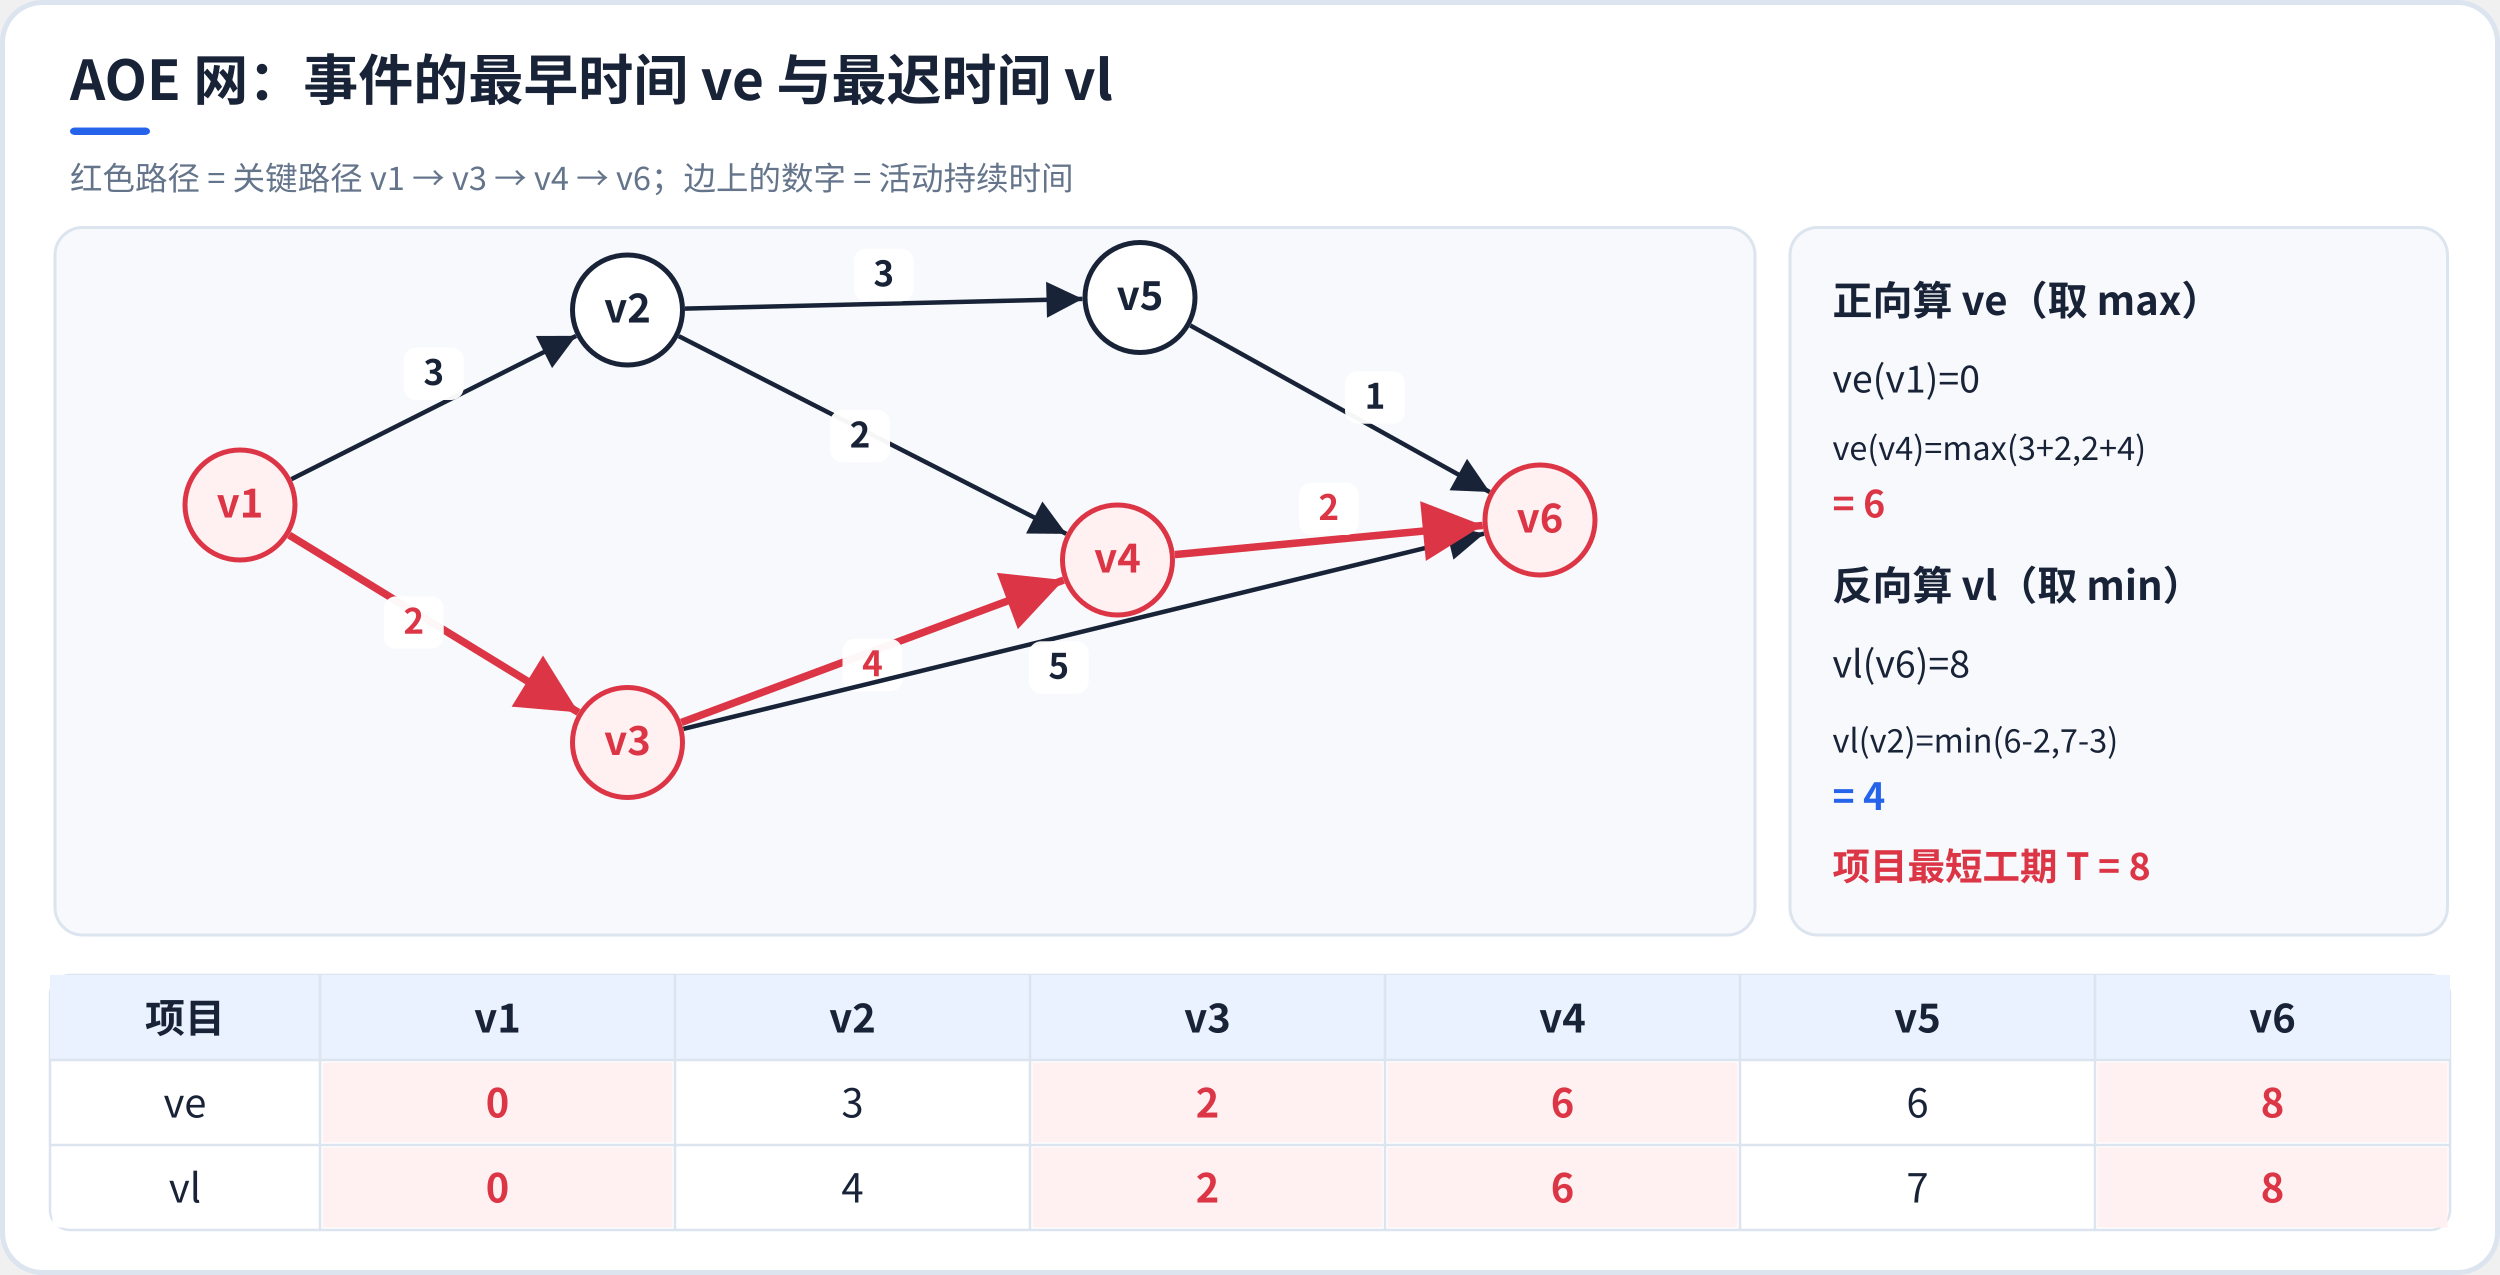
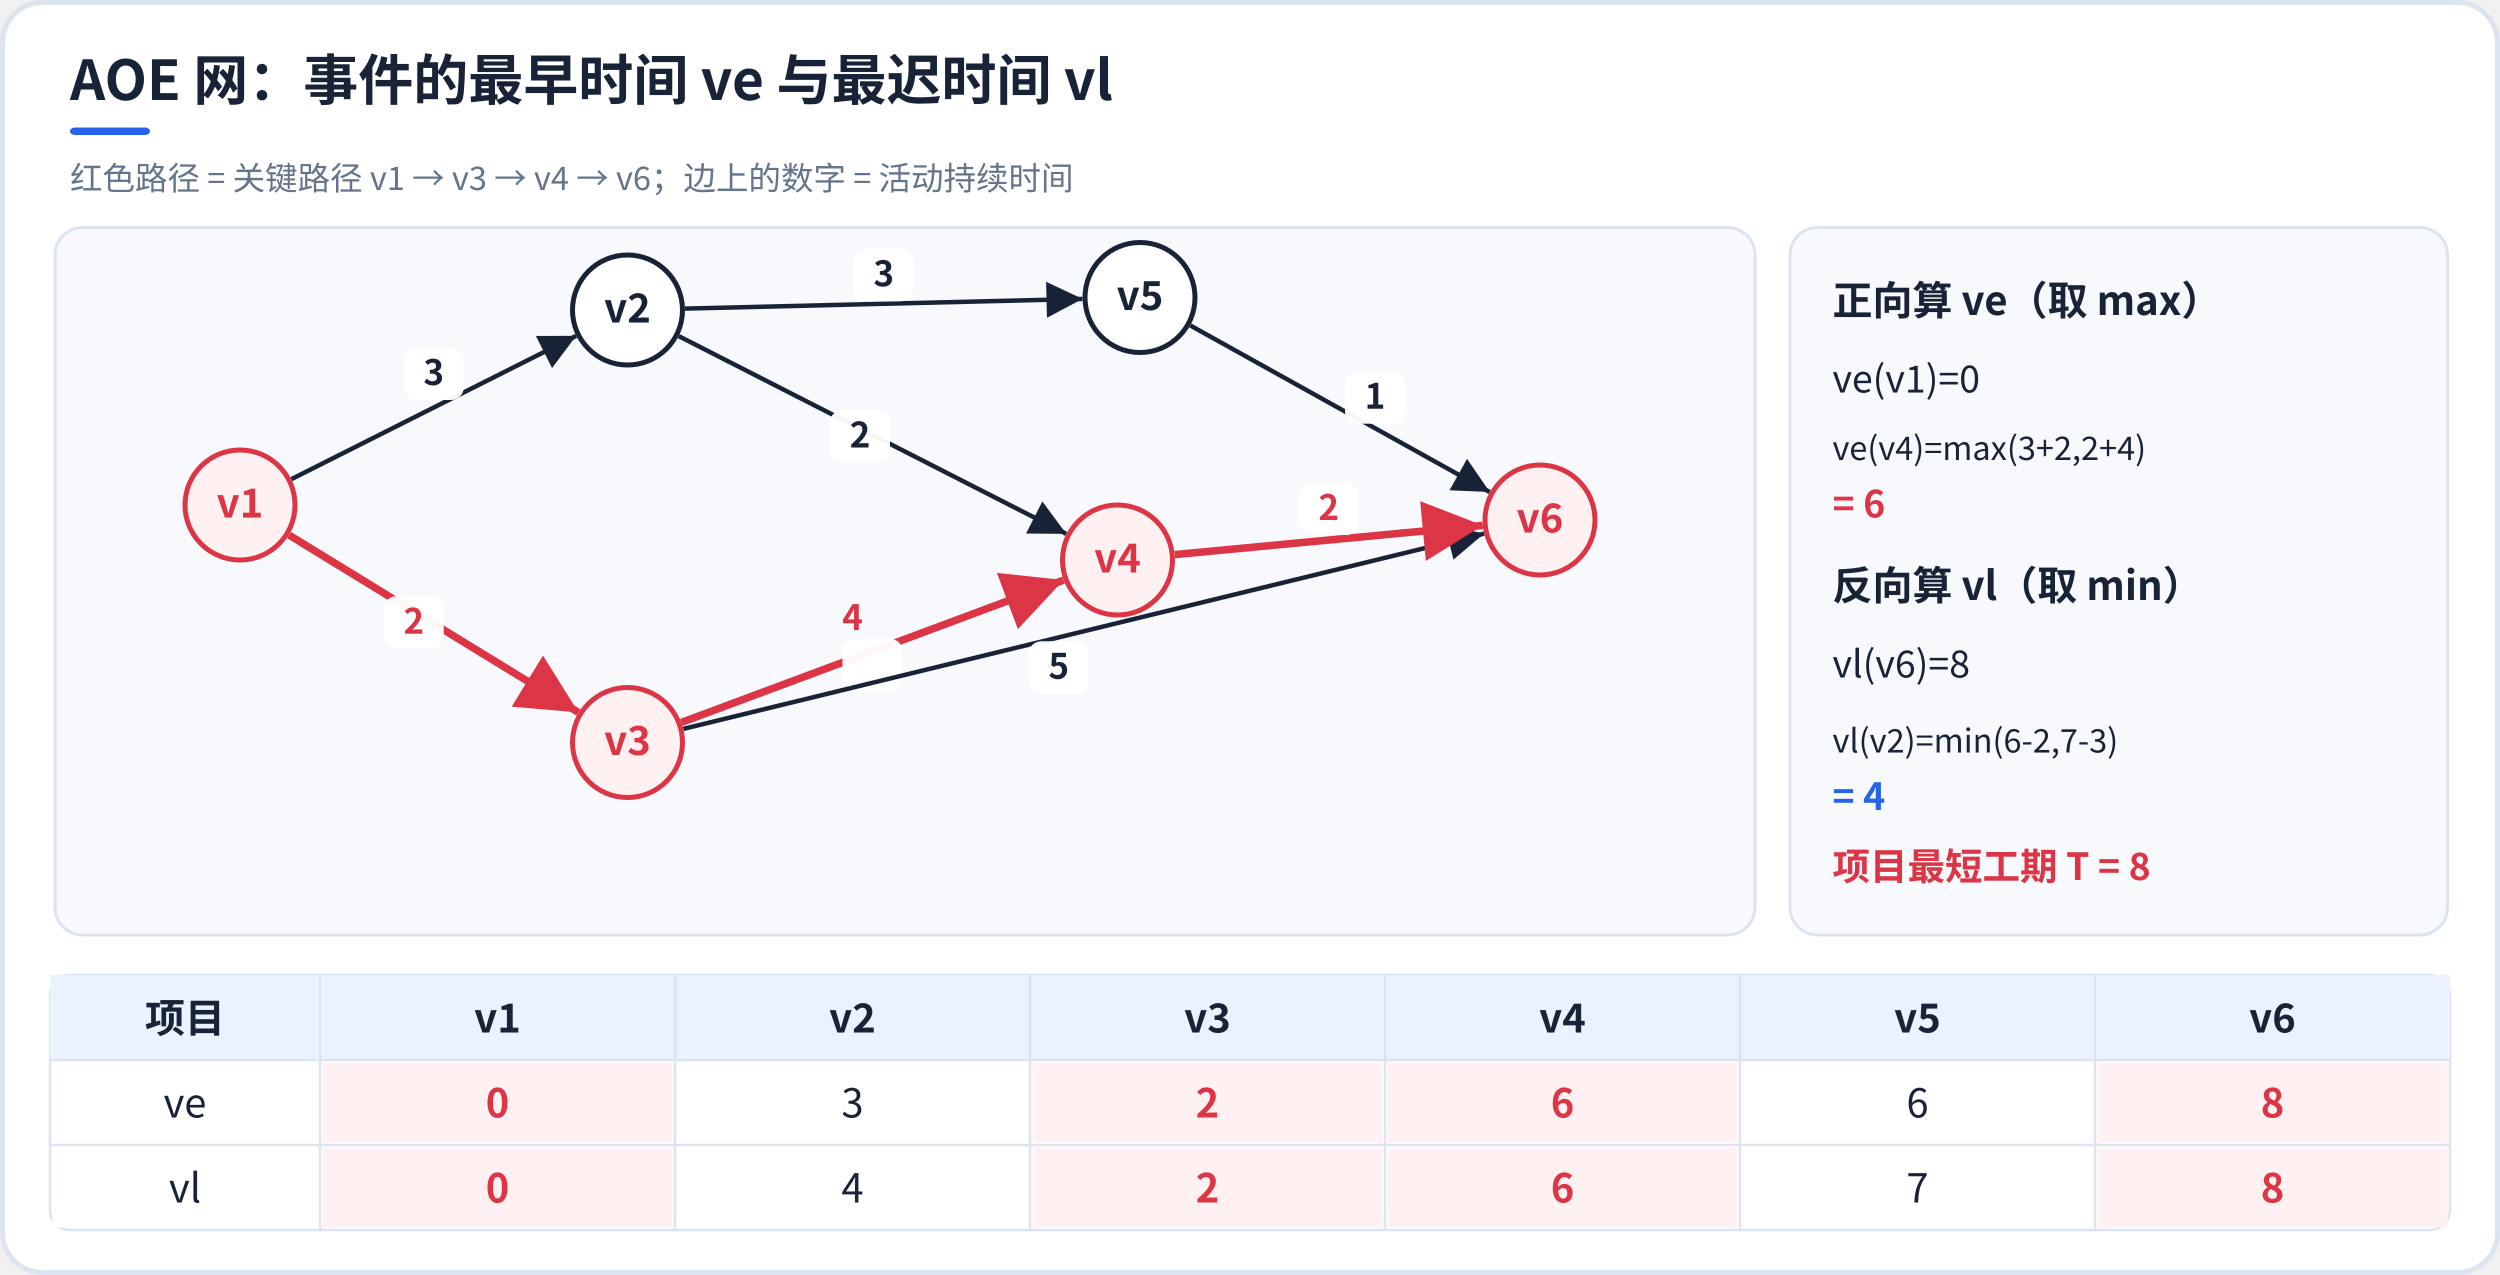
<svg xmlns="http://www.w3.org/2000/svg" baseProfile="full" height="510" version="1.1" viewBox="0 0 1000 510" width="1000">
  <defs>
    <marker id="arrow-dark" markerHeight="10" markerWidth="10" orient="auto" refX="9" refY="5">
      <path d="M1,1 L9,5 L1,9 Z" fill="#192338" />
    </marker>
    <marker id="arrow-red" markerHeight="10" markerWidth="10" orient="auto" refX="9" refY="5">
      <path d="M1,1 L9,5 L1,9 Z" fill="#dc3545" />
    </marker>
  </defs>
  <rect fill="white" height="508" rx="16" stroke="#dce4ef" stroke-width="2" width="998" x="1" y="1" />
  <text fill="#192338" font-family="Noto Sans CJK SC, Microsoft YaHei, Arial, sans-serif" font-size="22" font-weight="700" x="28" y="40">AOE 网：事件的最早时间 ve 与最迟时间 vl</text>
  <rect fill="#2563eb" height="3" rx="2" width="32" x="28" y="51" />
  <text fill="#64748b" font-family="Noto Sans CJK SC, Microsoft YaHei, Arial, sans-serif" font-size="13" x="28" y="76">红色路径 = 关键路径 v1 → v3 → v4 → v6；边上的数字 = 活动持续时间</text>
  <rect fill="#f7f9fc" height="283" rx="11" stroke="#dce4ef" stroke-width="1.2" width="680" x="22" y="91" />
  <line marker-end="url(#arrow-dark)" stroke="#192338" stroke-width="1.8" x1="116.545" x2="230.455" y1="191.661" y2="134.339" />
  <rect fill="white" height="21" opacity="0.96" rx="5" width="24" x="161.5" y="139.0" />
  <text fill="#192338" font-family="Noto Sans CJK SC, Microsoft YaHei, Arial, sans-serif" font-size="14" font-weight="700" text-anchor="middle" x="173.5" y="154.0">3</text>
  <line marker-end="url(#arrow-red)" stroke="#dc3545" stroke-width="3" x1="115.61" x2="231.39" y1="214.019" y2="284.981" />
  <rect fill="white" height="21" opacity="0.96" rx="5" width="24" x="153.5" y="238.5" />
  <text fill="#dc3545" font-family="Noto Sans CJK SC, Microsoft YaHei, Arial, sans-serif" font-size="14" font-weight="700" text-anchor="middle" x="165.5" y="253.5">2</text>
  <line marker-end="url(#arrow-dark)" stroke="#192338" stroke-width="1.8" x1="271.488" x2="426.512" y1="134.453" y2="213.547" />
  <rect fill="white" height="21" opacity="0.96" rx="5" width="24" x="332.0" y="164.0" />
  <text fill="#192338" font-family="Noto Sans CJK SC, Microsoft YaHei, Arial, sans-serif" font-size="14" font-weight="700" text-anchor="middle" x="344.0" y="179.0">2</text>
  <line marker-end="url(#arrow-dark)" stroke="#192338" stroke-width="1.8" x1="273.993" x2="433.007" y1="123.439" y2="119.561" />
  <rect fill="white" height="21" opacity="0.96" rx="5" width="24" x="341.5" y="99.5" />
  <text fill="#192338" font-family="Noto Sans CJK SC, Microsoft YaHei, Arial, sans-serif" font-size="14" font-weight="700" text-anchor="middle" x="353.5" y="114.5">3</text>
  <line marker-end="url(#arrow-red)" stroke="#dc3545" stroke-width="3" x1="272.554" x2="425.446" y1="288.972" y2="232.028" />
  <rect fill="white" height="21" opacity="0.96" rx="5" width="24" x="337.0" y="255.5" />
-   <text fill="#dc3545" font-family="Noto Sans CJK SC, Microsoft YaHei, Arial, sans-serif" font-size="14" font-weight="700" text-anchor="middle" x="349.0" y="270.5">4</text>
+   <text fill="#dc3545" font-family="Noto Sans CJK SC, Microsoft YaHei, Arial, sans-serif" font-size="14" font-weight="700" text-anchor="middle" x="341" y="252">4</text>
  <line marker-end="url(#arrow-dark)" stroke="#192338" stroke-width="1.8" x1="273.345" x2="593.655" y1="291.551" y2="213.449" />
  <rect fill="white" height="21" opacity="0.96" rx="5" width="24" x="411.5" y="256.5" />
  <text fill="#192338" font-family="Noto Sans CJK SC, Microsoft YaHei, Arial, sans-serif" font-size="14" font-weight="700" text-anchor="middle" x="423.5" y="271.5">5</text>
  <line marker-end="url(#arrow-red)" stroke="#dc3545" stroke-width="3" x1="469.898" x2="593.102" y1="221.832" y2="210.168" />
  <rect fill="white" height="21" opacity="0.96" rx="5" width="24" x="519.5" y="193.0" />
  <text fill="#dc3545" font-family="Noto Sans CJK SC, Microsoft YaHei, Arial, sans-serif" font-size="14" font-weight="700" text-anchor="middle" x="531.5" y="208.0">2</text>
  <line marker-end="url(#arrow-dark)" stroke="#192338" stroke-width="1.8" x1="476.1" x2="595.9" y1="130.18" y2="196.82" />
  <rect fill="white" height="21" opacity="0.96" rx="5" width="24" x="538.0" y="148.5" />
  <text fill="#192338" font-family="Noto Sans CJK SC, Microsoft YaHei, Arial, sans-serif" font-size="14" font-weight="700" text-anchor="middle" x="550.0" y="163.5">1</text>
  <circle cx="96" cy="202" fill="#fff1f2" r="22" stroke="#dc3545" stroke-width="2" />
  <text fill="#dc3545" font-family="Noto Sans CJK SC, Microsoft YaHei, Arial, sans-serif" font-size="16" font-weight="700" text-anchor="middle" x="96" y="207">v1</text>
  <circle cx="251" cy="124" fill="white" r="22" stroke="#192338" stroke-width="2" />
  <text fill="#192338" font-family="Noto Sans CJK SC, Microsoft YaHei, Arial, sans-serif" font-size="16" font-weight="700" text-anchor="middle" x="251" y="129">v2</text>
  <circle cx="251" cy="297" fill="#fff1f2" r="22" stroke="#dc3545" stroke-width="2" />
  <text fill="#dc3545" font-family="Noto Sans CJK SC, Microsoft YaHei, Arial, sans-serif" font-size="16" font-weight="700" text-anchor="middle" x="251" y="302">v3</text>
  <circle cx="447" cy="224" fill="#fff1f2" r="22" stroke="#dc3545" stroke-width="2" />
  <text fill="#dc3545" font-family="Noto Sans CJK SC, Microsoft YaHei, Arial, sans-serif" font-size="16" font-weight="700" text-anchor="middle" x="447" y="229">v4</text>
  <circle cx="456" cy="119" fill="white" r="22" stroke="#192338" stroke-width="2" />
  <text fill="#192338" font-family="Noto Sans CJK SC, Microsoft YaHei, Arial, sans-serif" font-size="16" font-weight="700" text-anchor="middle" x="456" y="124">v5</text>
  <circle cx="616" cy="208" fill="#fff1f2" r="22" stroke="#dc3545" stroke-width="2" />
  <text fill="#dc3545" font-family="Noto Sans CJK SC, Microsoft YaHei, Arial, sans-serif" font-size="16" font-weight="700" text-anchor="middle" x="616" y="213">v6</text>
  <rect fill="#f7f9fc" height="283" rx="11" stroke="#dce4ef" stroke-width="1.2" width="263" x="716" y="91" />
  <text fill="#192338" font-family="Noto Sans CJK SC, Microsoft YaHei, Arial, sans-serif" font-size="16" font-weight="700" x="733" y="126">正向算 ve（取 max）</text>
  <text fill="#192338" font-family="Noto Sans CJK SC, Microsoft YaHei, Arial, sans-serif" font-size="15" x="733" y="157">ve(v1)=0</text>
  <text fill="#192338" font-family="Noto Sans CJK SC, Microsoft YaHei, Arial, sans-serif" font-size="13" x="733" y="184">ve(v4)=max(3+2,2+4)</text>
  <text fill="#dc3545" font-family="Noto Sans CJK SC, Microsoft YaHei, Arial, sans-serif" font-size="15" font-weight="700" x="733" y="207">           = 6</text>
  <text fill="#192338" font-family="Noto Sans CJK SC, Microsoft YaHei, Arial, sans-serif" font-size="16" font-weight="700" x="733" y="240">反向算 vl（取 min）</text>
  <text fill="#192338" font-family="Noto Sans CJK SC, Microsoft YaHei, Arial, sans-serif" font-size="15" x="733" y="271">vl(v6)=8</text>
  <text fill="#192338" font-family="Noto Sans CJK SC, Microsoft YaHei, Arial, sans-serif" font-size="13" x="733" y="301">vl(v2)=min(6-2,7-3)</text>
  <text fill="#2563eb" font-family="Noto Sans CJK SC, Microsoft YaHei, Arial, sans-serif" font-size="15" font-weight="700" x="733" y="324">           = 4</text>
  <text fill="#dc3545" font-family="Noto Sans CJK SC, Microsoft YaHei, Arial, sans-serif" font-size="15" font-weight="700" x="733" y="352">项目最短工期 T = 8</text>
-   <text fill="#192338" font-family="Noto Sans CJK SC, Microsoft YaHei, Arial, sans-serif" font-size="16" font-weight="700" x="29" y="415">事件</text>
  <rect fill="white" height="102" rx="8" stroke="#dce4ef" width="960" x="20" y="390" />
  <rect fill="#eaf2ff" height="34" width="108" x="20" y="390" />
  <text fill="#192338" font-family="Noto Sans CJK SC, Microsoft YaHei, Arial, sans-serif" font-size="16" font-weight="700" text-anchor="middle" x="74.0" y="413">项目</text>
  <rect fill="#eaf2ff" height="34" width="142" x="128" y="390" />
  <text fill="#192338" font-family="Noto Sans CJK SC, Microsoft YaHei, Arial, sans-serif" font-size="16" font-weight="700" text-anchor="middle" x="199.0" y="413">v1</text>
  <rect fill="#eaf2ff" height="34" width="142" x="270" y="390" />
  <text fill="#192338" font-family="Noto Sans CJK SC, Microsoft YaHei, Arial, sans-serif" font-size="16" font-weight="700" text-anchor="middle" x="341.0" y="413">v2</text>
  <rect fill="#eaf2ff" height="34" width="142" x="412" y="390" />
  <text fill="#192338" font-family="Noto Sans CJK SC, Microsoft YaHei, Arial, sans-serif" font-size="16" font-weight="700" text-anchor="middle" x="483.0" y="413">v3</text>
  <rect fill="#eaf2ff" height="34" width="142" x="554" y="390" />
  <text fill="#192338" font-family="Noto Sans CJK SC, Microsoft YaHei, Arial, sans-serif" font-size="16" font-weight="700" text-anchor="middle" x="625.0" y="413">v4</text>
  <rect fill="#eaf2ff" height="34" width="142" x="696" y="390" />
  <text fill="#192338" font-family="Noto Sans CJK SC, Microsoft YaHei, Arial, sans-serif" font-size="16" font-weight="700" text-anchor="middle" x="767.0" y="413">v5</text>
  <rect fill="#eaf2ff" height="34" width="142" x="838" y="390" />
  <text fill="#192338" font-family="Noto Sans CJK SC, Microsoft YaHei, Arial, sans-serif" font-size="16" font-weight="700" text-anchor="middle" x="909.0" y="413">v6</text>
  <rect fill="#fff" height="32" width="106" x="21" y="425" />
  <text fill="#192338" font-family="Noto Sans CJK SC, Microsoft YaHei, Arial, sans-serif" font-size="16" text-anchor="middle" x="74.0" y="447">ve</text>
  <rect fill="#fff1f2" height="32" width="140" x="129" y="425" />
  <text fill="#dc3545" font-family="Noto Sans CJK SC, Microsoft YaHei, Arial, sans-serif" font-size="16" font-weight="700" text-anchor="middle" x="199.0" y="447">0</text>
  <rect fill="#fff" height="32" width="140" x="271" y="425" />
  <text fill="#192338" font-family="Noto Sans CJK SC, Microsoft YaHei, Arial, sans-serif" font-size="16" text-anchor="middle" x="341.0" y="447">3</text>
  <rect fill="#fff1f2" height="32" width="140" x="413" y="425" />
  <text fill="#dc3545" font-family="Noto Sans CJK SC, Microsoft YaHei, Arial, sans-serif" font-size="16" font-weight="700" text-anchor="middle" x="483.0" y="447">2</text>
  <rect fill="#fff1f2" height="32" width="140" x="555" y="425" />
  <text fill="#dc3545" font-family="Noto Sans CJK SC, Microsoft YaHei, Arial, sans-serif" font-size="16" font-weight="700" text-anchor="middle" x="625.0" y="447">6</text>
  <rect fill="#fff" height="32" width="140" x="697" y="425" />
  <text fill="#192338" font-family="Noto Sans CJK SC, Microsoft YaHei, Arial, sans-serif" font-size="16" text-anchor="middle" x="767.0" y="447">6</text>
  <rect fill="#fff1f2" height="32" width="140" x="839" y="425" />
  <text fill="#dc3545" font-family="Noto Sans CJK SC, Microsoft YaHei, Arial, sans-serif" font-size="16" font-weight="700" text-anchor="middle" x="909.0" y="447">8</text>
  <rect fill="#fff" height="32" width="106" x="21" y="459" />
  <text fill="#192338" font-family="Noto Sans CJK SC, Microsoft YaHei, Arial, sans-serif" font-size="16" text-anchor="middle" x="74.0" y="481">vl</text>
  <rect fill="#fff1f2" height="32" width="140" x="129" y="459" />
  <text fill="#dc3545" font-family="Noto Sans CJK SC, Microsoft YaHei, Arial, sans-serif" font-size="16" font-weight="700" text-anchor="middle" x="199.0" y="481">0</text>
  <rect fill="#fff" height="32" width="140" x="271" y="459" />
  <text fill="#192338" font-family="Noto Sans CJK SC, Microsoft YaHei, Arial, sans-serif" font-size="16" text-anchor="middle" x="341.0" y="481">4</text>
  <rect fill="#fff1f2" height="32" width="140" x="413" y="459" />
  <text fill="#dc3545" font-family="Noto Sans CJK SC, Microsoft YaHei, Arial, sans-serif" font-size="16" font-weight="700" text-anchor="middle" x="483.0" y="481">2</text>
  <rect fill="#fff1f2" height="32" width="140" x="555" y="459" />
  <text fill="#dc3545" font-family="Noto Sans CJK SC, Microsoft YaHei, Arial, sans-serif" font-size="16" font-weight="700" text-anchor="middle" x="625.0" y="481">6</text>
  <rect fill="#fff" height="32" width="140" x="697" y="459" />
  <text fill="#192338" font-family="Noto Sans CJK SC, Microsoft YaHei, Arial, sans-serif" font-size="16" text-anchor="middle" x="767.0" y="481">7</text>
  <rect fill="#fff1f2" height="32" width="140" x="839" y="459" />
  <text fill="#dc3545" font-family="Noto Sans CJK SC, Microsoft YaHei, Arial, sans-serif" font-size="16" font-weight="700" text-anchor="middle" x="909.0" y="481">8</text>
  <line stroke="#dce4ef" x1="128" x2="128" y1="390" y2="492" />
  <line stroke="#dce4ef" x1="270" x2="270" y1="390" y2="492" />
  <line stroke="#dce4ef" x1="412" x2="412" y1="390" y2="492" />
  <line stroke="#dce4ef" x1="554" x2="554" y1="390" y2="492" />
  <line stroke="#dce4ef" x1="696" x2="696" y1="390" y2="492" />
  <line stroke="#dce4ef" x1="838" x2="838" y1="390" y2="492" />
  <line stroke="#dce4ef" x1="20" x2="980" y1="424" y2="424" />
  <line stroke="#dce4ef" x1="20" x2="980" y1="458" y2="458" />
</svg>
